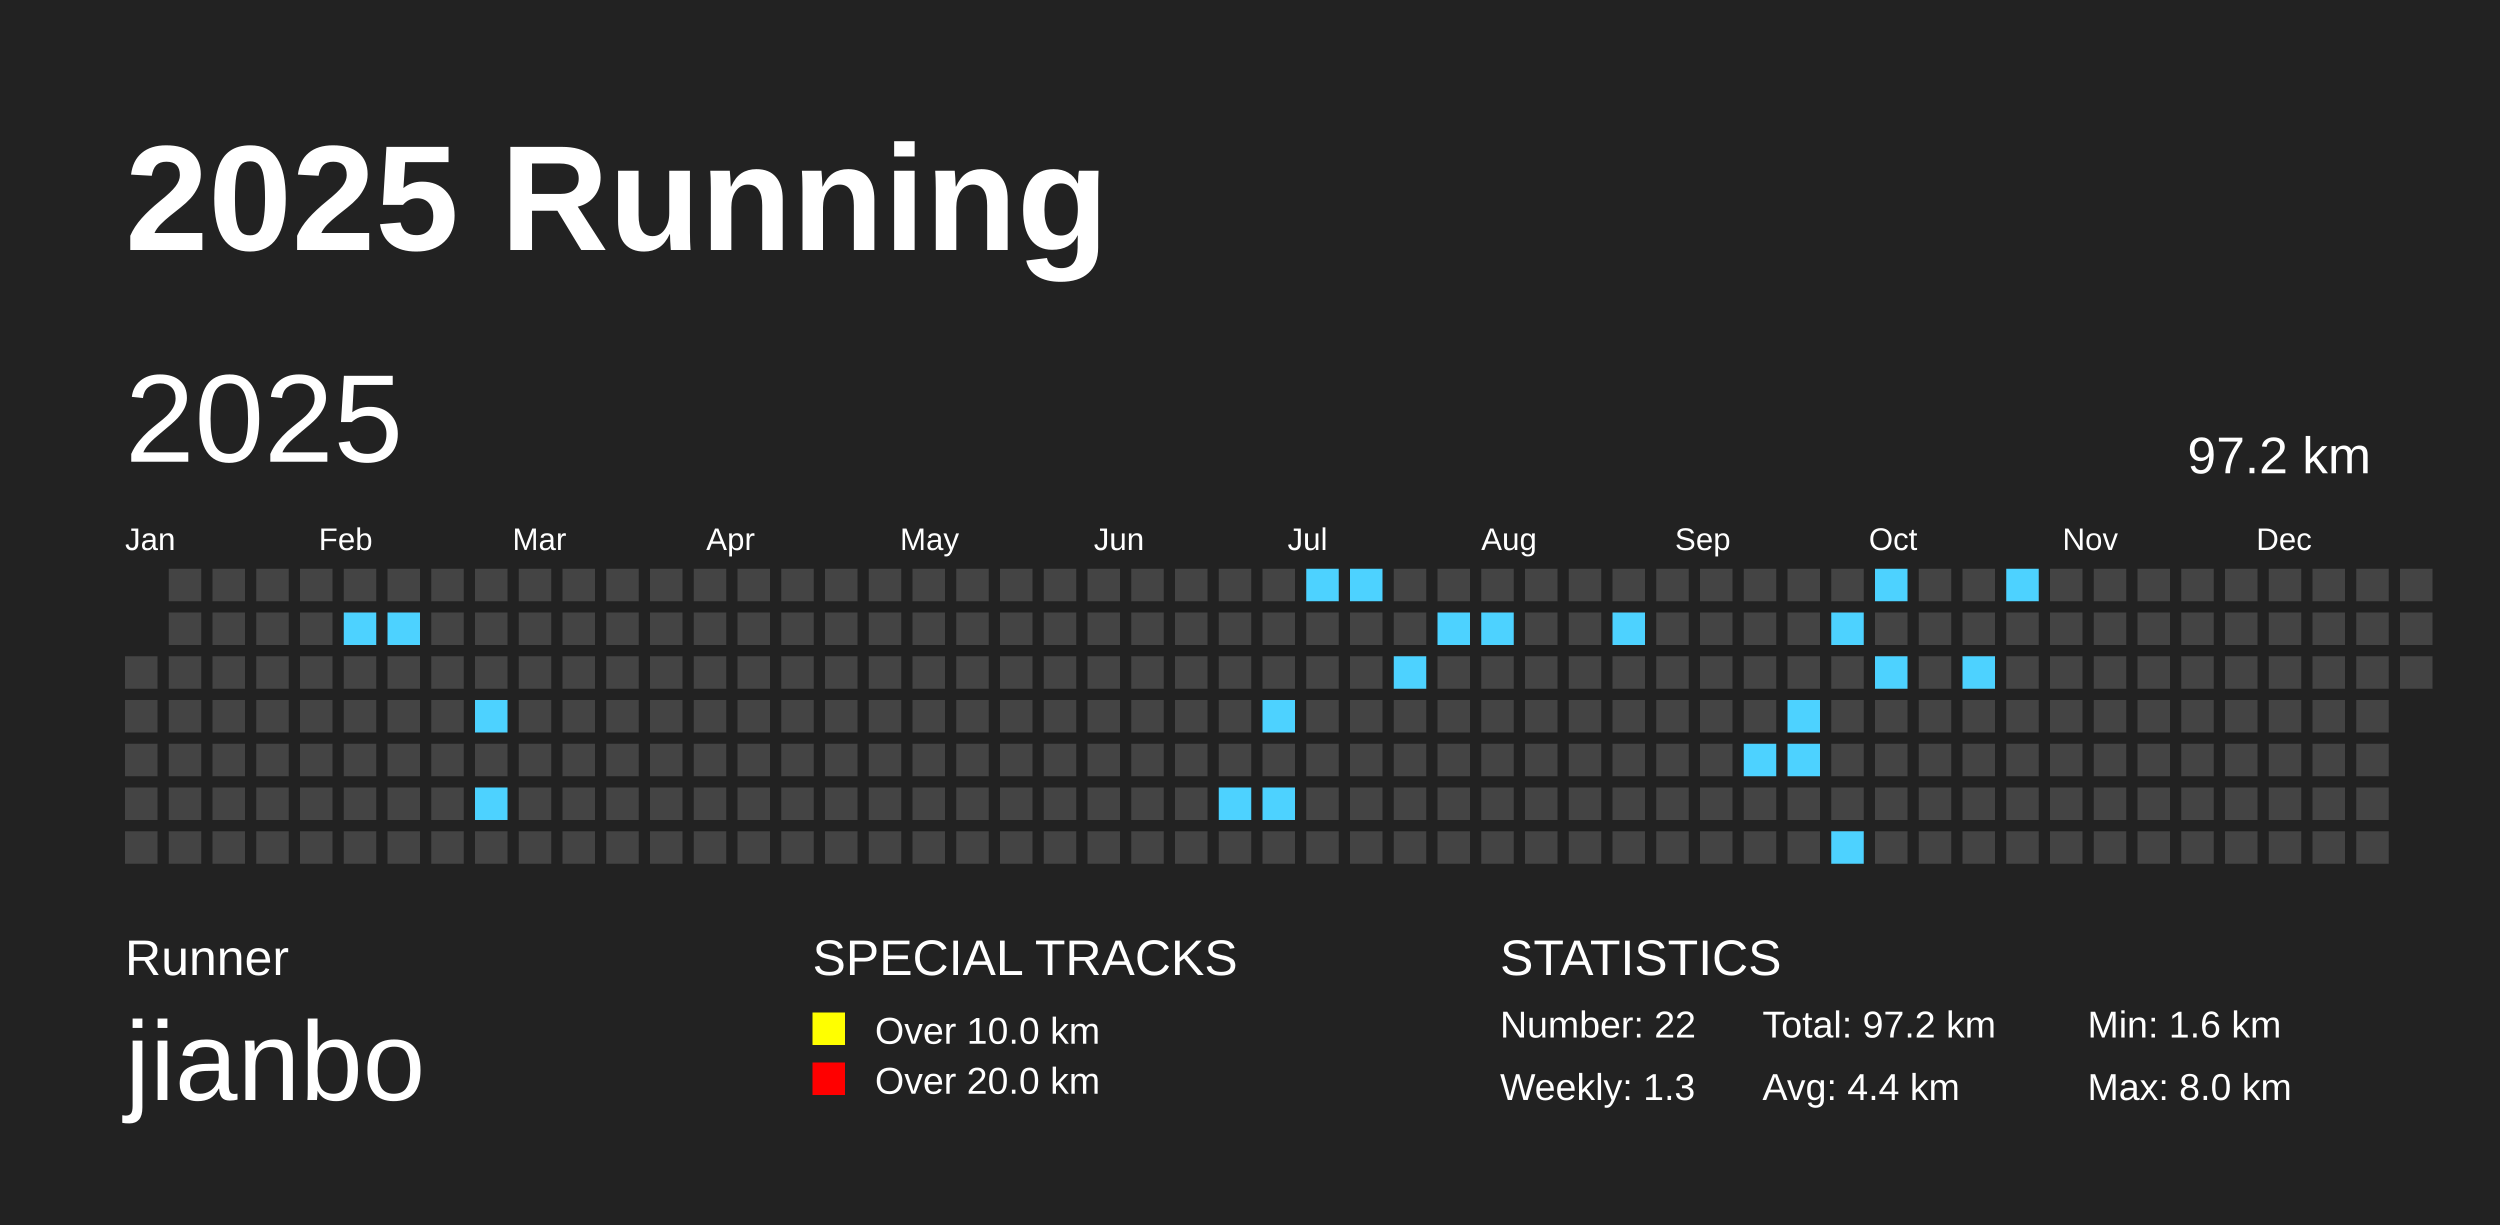
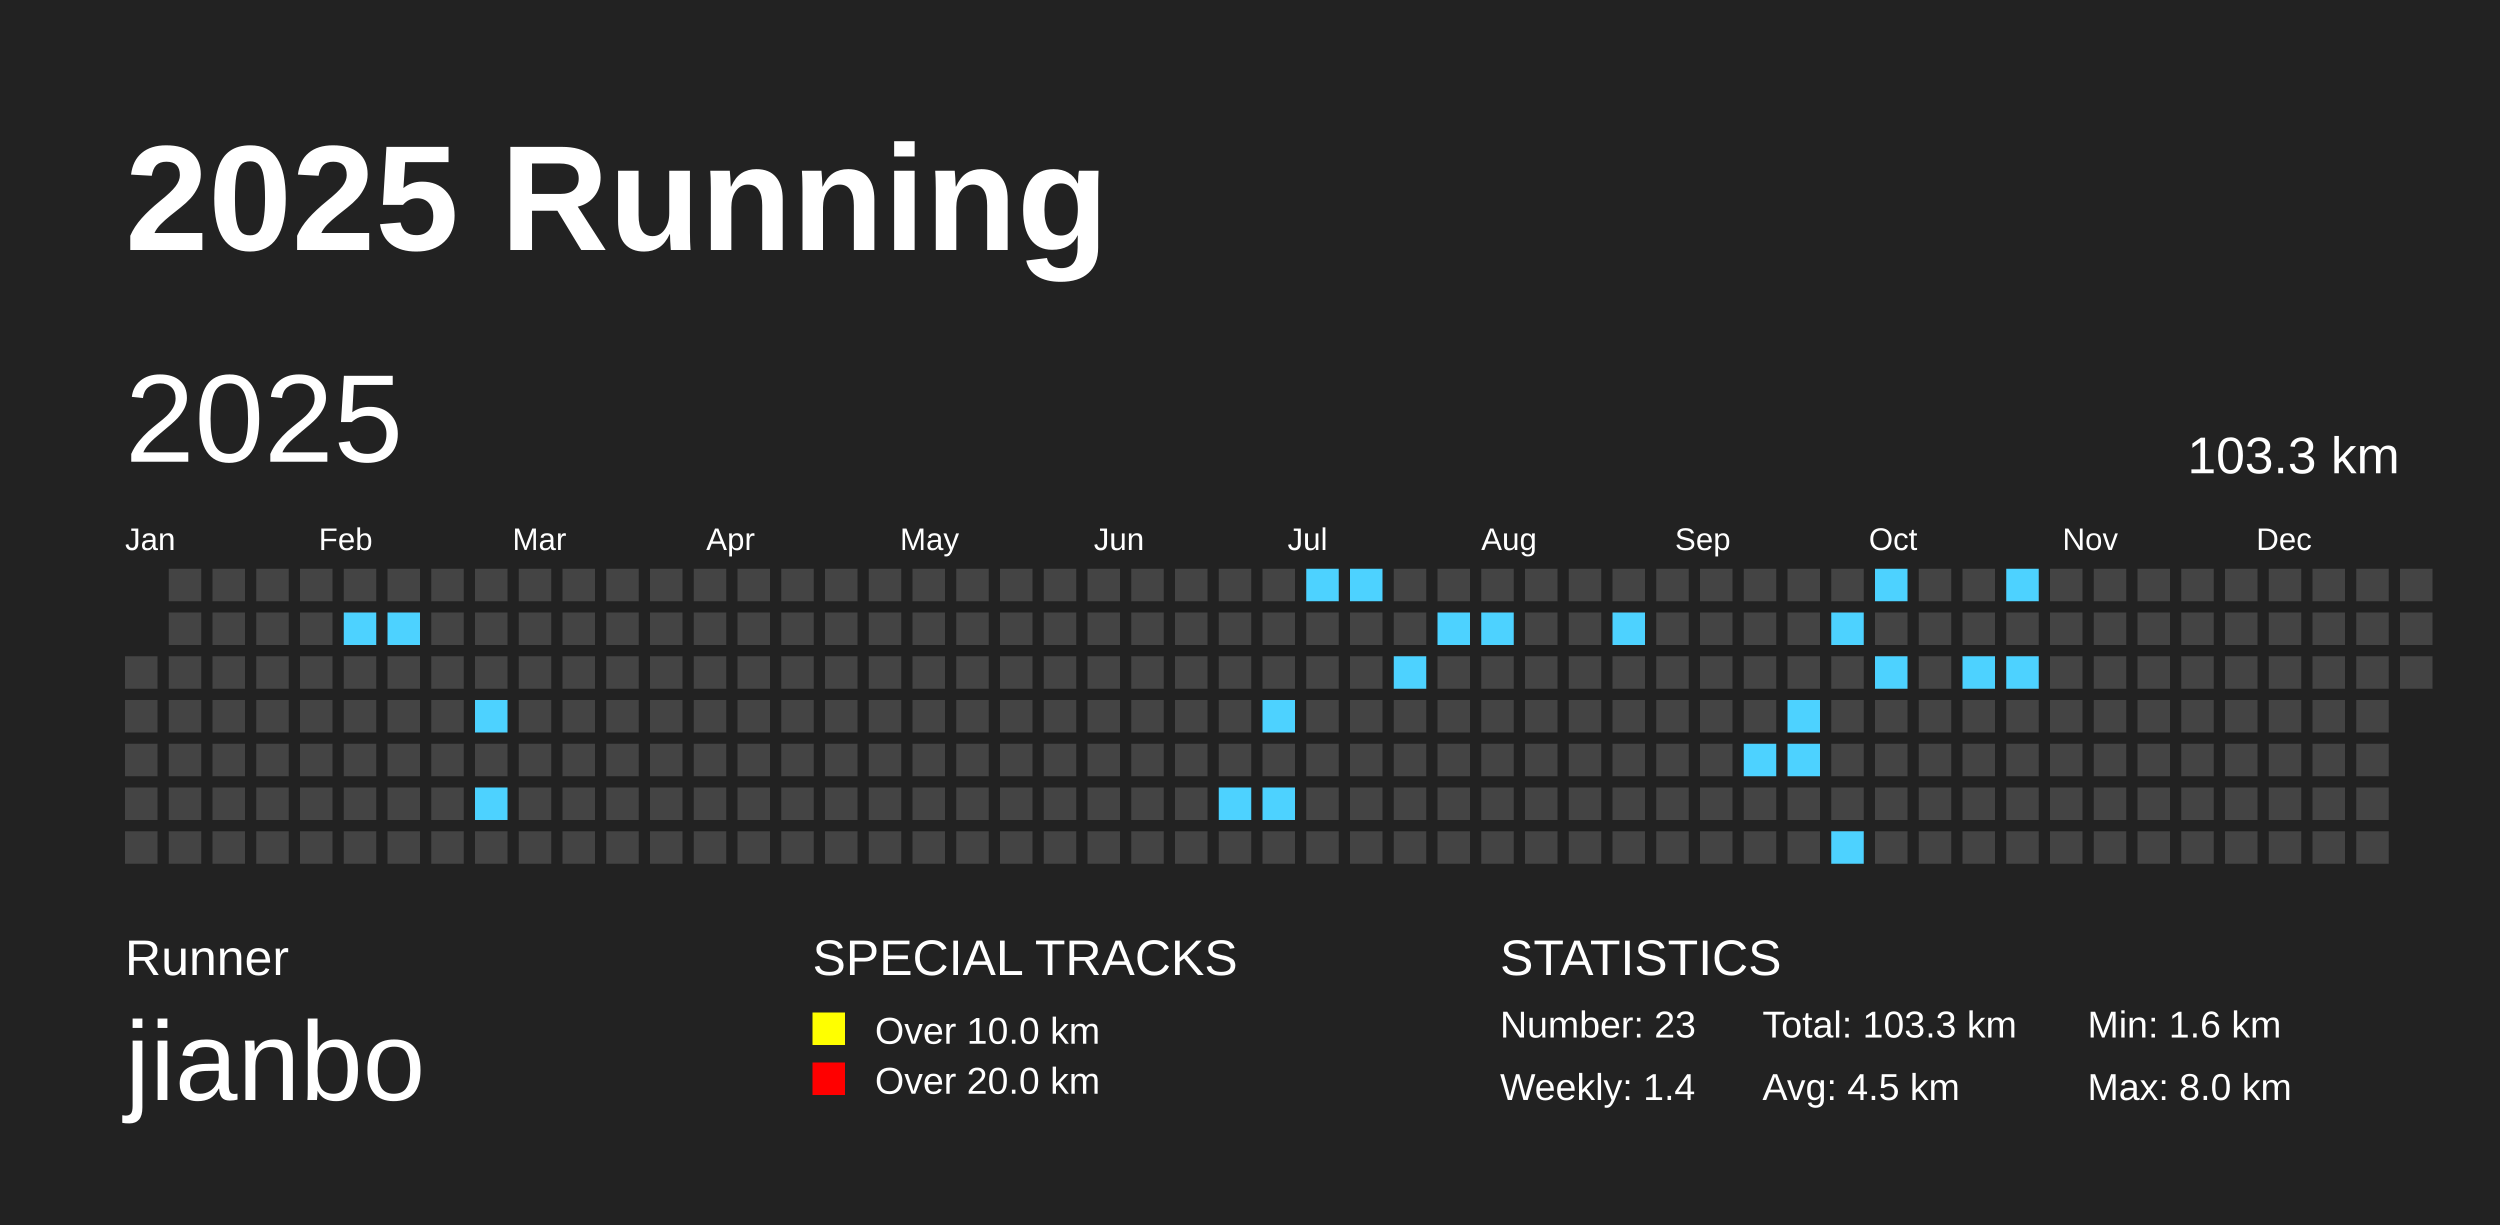
<svg xmlns="http://www.w3.org/2000/svg" baseProfile="full" height="98mm" version="1.1" viewBox="0,0,200,98" width="200mm">
  <defs />
  <rect fill="#222222" height="98" width="200" x="0" y="0" />
  <text fill="#FFFFFF" style="font-size:12px; font-family:Arial; font-weight:bold;" x="10" y="20">2025 Running</text>
  <text fill="#FFFFFF" style="font-size:4px; font-family:Arial" x="10" y="78">Runner</text>
  <text fill="#FFFFFF" style="font-size:9px; font-family:Arial" x="10" y="88">jianbo</text>
  <text fill="#FFFFFF" style="font-size:4px; font-family:Arial" x="65" y="78">SPECIAL TRACKS</text>
  <rect fill="yellow" height="2.6" width="2.6" x="65" y="81" />
  <text fill="#FFFFFF" style="font-size:3px; font-family:Arial" x="70" y="83.5">Over 10.0 km</text>
  <rect fill="red" height="2.6" width="2.6" x="65" y="85" />
  <text fill="#FFFFFF" style="font-size:3px; font-family:Arial" x="70" y="87.5">Over 20.0 km</text>
  <text fill="#FFFFFF" style="font-size:4px; font-family:Arial" x="120" y="78">STATISTICS</text>
-   <text fill="#FFFFFF" style="font-size:3px; font-family:Arial" x="120" y="83">Number: 22</text>
-   <text fill="#FFFFFF" style="font-size:3px; font-family:Arial" x="120" y="88">Weekly: 1.3</text>
-   <text fill="#FFFFFF" style="font-size:3px; font-family:Arial" x="141" y="83">Total: 97.2 km</text>
-   <text fill="#FFFFFF" style="font-size:3px; font-family:Arial" x="141" y="88">Avg: 4.4 km</text>
+   <text fill="#FFFFFF" style="font-size:3px; font-family:Arial" x="120" y="83">Number: 23</text>
+   <text fill="#FFFFFF" style="font-size:3px; font-family:Arial" x="120" y="88">Weekly: 1.4</text>
+   <text fill="#FFFFFF" style="font-size:3px; font-family:Arial" x="141" y="83">Total: 103.3 km</text>
+   <text fill="#FFFFFF" style="font-size:3px; font-family:Arial" x="141" y="88">Avg: 4.5 km</text>
  <text fill="#FFFFFF" style="font-size:3px; font-family:Arial" x="167" y="83">Min: 1.6 km</text>
  <text fill="#FFFFFF" style="font-size:3px; font-family:Arial" x="167" y="88">Max: 8.0 km</text>
  <text dominant-baseline="hanging" fill="#FFFFFF" style="font-size:10.0px; font-family:Arial;" x="10" y="30">2025</text>
-   <text dominant-baseline="hanging" fill="#FFFFFF" style="font-size:4.125px; font-family:Arial;" x="175" y="35">97.2 km</text>
+   <text dominant-baseline="hanging" fill="#FFFFFF" style="font-size:4.125px; font-family:Arial;" x="175" y="35">103.3 km</text>
  <text fill="#FFFFFF" style="font-size:2.5px; font-family:Arial" x="10.0" y="44">Jan</text>
  <text fill="#FFFFFF" style="font-size:2.5px; font-family:Arial" x="25.5" y="44">Feb</text>
  <text fill="#FFFFFF" style="font-size:2.5px; font-family:Arial" x="41.0" y="44">Mar</text>
  <text fill="#FFFFFF" style="font-size:2.5px; font-family:Arial" x="56.5" y="44">Apr</text>
  <text fill="#FFFFFF" style="font-size:2.5px; font-family:Arial" x="72.0" y="44">May</text>
  <text fill="#FFFFFF" style="font-size:2.5px; font-family:Arial" x="87.5" y="44">Jun</text>
  <text fill="#FFFFFF" style="font-size:2.5px; font-family:Arial" x="103.0" y="44">Jul</text>
  <text fill="#FFFFFF" style="font-size:2.5px; font-family:Arial" x="118.5" y="44">Aug</text>
  <text fill="#FFFFFF" style="font-size:2.5px; font-family:Arial" x="134.0" y="44">Sep</text>
  <text fill="#FFFFFF" style="font-size:2.5px; font-family:Arial" x="149.5" y="44">Oct</text>
  <text fill="#FFFFFF" style="font-size:2.5px; font-family:Arial" x="165.0" y="44">Nov</text>
  <text fill="#FFFFFF" style="font-size:2.5px; font-family:Arial" x="180.5" y="44">Dec</text>
  <rect fill="#444444" height="2.6" width="2.6" x="10.0" y="52.5" />
  <rect fill="#444444" height="2.6" width="2.6" x="10.0" y="56.0" />
  <rect fill="#444444" height="2.6" width="2.6" x="10.0" y="59.5" />
  <rect fill="#444444" height="2.6" width="2.6" x="10.0" y="63.0" />
  <rect fill="#444444" height="2.6" width="2.6" x="10.0" y="66.5" />
  <rect fill="#444444" height="2.6" width="2.6" x="13.5" y="45.5" />
  <rect fill="#444444" height="2.6" width="2.6" x="13.5" y="49.0" />
  <rect fill="#444444" height="2.6" width="2.6" x="13.5" y="52.5" />
  <rect fill="#444444" height="2.6" width="2.6" x="13.5" y="56.0" />
  <rect fill="#444444" height="2.6" width="2.6" x="13.5" y="59.5" />
  <rect fill="#444444" height="2.6" width="2.6" x="13.5" y="63.0" />
  <rect fill="#444444" height="2.6" width="2.6" x="13.5" y="66.5" />
  <rect fill="#444444" height="2.6" width="2.6" x="17.0" y="45.5" />
  <rect fill="#444444" height="2.6" width="2.6" x="17.0" y="49.0" />
  <rect fill="#444444" height="2.6" width="2.6" x="17.0" y="52.5" />
  <rect fill="#444444" height="2.6" width="2.6" x="17.0" y="56.0" />
  <rect fill="#444444" height="2.6" width="2.6" x="17.0" y="59.5" />
  <rect fill="#444444" height="2.6" width="2.6" x="17.0" y="63.0" />
  <rect fill="#444444" height="2.6" width="2.6" x="17.0" y="66.5" />
  <rect fill="#444444" height="2.6" width="2.6" x="20.5" y="45.5" />
  <rect fill="#444444" height="2.6" width="2.6" x="20.5" y="49.0" />
  <rect fill="#444444" height="2.6" width="2.6" x="20.5" y="52.5" />
  <rect fill="#444444" height="2.6" width="2.6" x="20.5" y="56.0" />
  <rect fill="#444444" height="2.6" width="2.6" x="20.5" y="59.5" />
  <rect fill="#444444" height="2.6" width="2.6" x="20.5" y="63.0" />
  <rect fill="#444444" height="2.6" width="2.6" x="20.5" y="66.5" />
  <rect fill="#444444" height="2.6" width="2.6" x="24.0" y="45.5" />
  <rect fill="#444444" height="2.6" width="2.6" x="24.0" y="49.0" />
  <rect fill="#444444" height="2.6" width="2.6" x="24.0" y="52.5" />
  <rect fill="#444444" height="2.6" width="2.6" x="24.0" y="56.0" />
  <rect fill="#444444" height="2.6" width="2.6" x="24.0" y="59.5" />
  <rect fill="#444444" height="2.6" width="2.6" x="24.0" y="63.0" />
  <rect fill="#444444" height="2.6" width="2.6" x="24.0" y="66.5" />
  <rect fill="#444444" height="2.6" width="2.6" x="27.5" y="45.5" />
  <rect fill="#4DD2FF" height="2.6" width="2.6" x="27.5" y="49.0" />
  <rect fill="#444444" height="2.6" width="2.6" x="27.5" y="52.5" />
  <rect fill="#444444" height="2.6" width="2.6" x="27.5" y="56.0" />
  <rect fill="#444444" height="2.6" width="2.6" x="27.5" y="59.5" />
  <rect fill="#444444" height="2.6" width="2.6" x="27.5" y="63.0" />
  <rect fill="#444444" height="2.6" width="2.6" x="27.5" y="66.5" />
  <rect fill="#444444" height="2.6" width="2.6" x="31.0" y="45.5" />
  <rect fill="#4DD2FF" height="2.6" width="2.6" x="31.0" y="49.0" />
  <rect fill="#444444" height="2.6" width="2.6" x="31.0" y="52.5" />
  <rect fill="#444444" height="2.6" width="2.6" x="31.0" y="56.0" />
  <rect fill="#444444" height="2.6" width="2.6" x="31.0" y="59.5" />
  <rect fill="#444444" height="2.6" width="2.6" x="31.0" y="63.0" />
  <rect fill="#444444" height="2.6" width="2.6" x="31.0" y="66.5" />
  <rect fill="#444444" height="2.6" width="2.6" x="34.5" y="45.5" />
  <rect fill="#444444" height="2.6" width="2.6" x="34.5" y="49.0" />
  <rect fill="#444444" height="2.6" width="2.6" x="34.5" y="52.5" />
  <rect fill="#444444" height="2.6" width="2.6" x="34.5" y="56.0" />
  <rect fill="#444444" height="2.6" width="2.6" x="34.5" y="59.5" />
  <rect fill="#444444" height="2.6" width="2.6" x="34.5" y="63.0" />
  <rect fill="#444444" height="2.6" width="2.6" x="34.5" y="66.5" />
  <rect fill="#444444" height="2.6" width="2.6" x="38.0" y="45.5" />
  <rect fill="#444444" height="2.6" width="2.6" x="38.0" y="49.0" />
  <rect fill="#444444" height="2.6" width="2.6" x="38.0" y="52.5" />
  <rect fill="#4DD2FF" height="2.6" width="2.6" x="38.0" y="56.0" />
  <rect fill="#444444" height="2.6" width="2.6" x="38.0" y="59.5" />
  <rect fill="#4DD2FF" height="2.6" width="2.6" x="38.0" y="63.0" />
  <rect fill="#444444" height="2.6" width="2.6" x="38.0" y="66.5" />
  <rect fill="#444444" height="2.6" width="2.6" x="41.5" y="45.5" />
  <rect fill="#444444" height="2.6" width="2.6" x="41.5" y="49.0" />
  <rect fill="#444444" height="2.6" width="2.6" x="41.5" y="52.5" />
  <rect fill="#444444" height="2.6" width="2.6" x="41.5" y="56.0" />
  <rect fill="#444444" height="2.6" width="2.6" x="41.5" y="59.5" />
  <rect fill="#444444" height="2.6" width="2.6" x="41.5" y="63.0" />
  <rect fill="#444444" height="2.6" width="2.6" x="41.5" y="66.5" />
  <rect fill="#444444" height="2.6" width="2.6" x="45.0" y="45.5" />
  <rect fill="#444444" height="2.6" width="2.6" x="45.0" y="49.0" />
  <rect fill="#444444" height="2.6" width="2.6" x="45.0" y="52.5" />
  <rect fill="#444444" height="2.6" width="2.6" x="45.0" y="56.0" />
  <rect fill="#444444" height="2.6" width="2.6" x="45.0" y="59.5" />
  <rect fill="#444444" height="2.6" width="2.6" x="45.0" y="63.0" />
  <rect fill="#444444" height="2.6" width="2.6" x="45.0" y="66.5" />
  <rect fill="#444444" height="2.6" width="2.6" x="48.5" y="45.5" />
  <rect fill="#444444" height="2.6" width="2.6" x="48.5" y="49.0" />
  <rect fill="#444444" height="2.6" width="2.6" x="48.5" y="52.5" />
  <rect fill="#444444" height="2.6" width="2.6" x="48.5" y="56.0" />
  <rect fill="#444444" height="2.6" width="2.6" x="48.5" y="59.5" />
  <rect fill="#444444" height="2.6" width="2.6" x="48.5" y="63.0" />
  <rect fill="#444444" height="2.6" width="2.6" x="48.5" y="66.5" />
  <rect fill="#444444" height="2.6" width="2.6" x="52.0" y="45.5" />
  <rect fill="#444444" height="2.6" width="2.6" x="52.0" y="49.0" />
  <rect fill="#444444" height="2.6" width="2.6" x="52.0" y="52.5" />
  <rect fill="#444444" height="2.6" width="2.6" x="52.0" y="56.0" />
  <rect fill="#444444" height="2.6" width="2.6" x="52.0" y="59.5" />
  <rect fill="#444444" height="2.6" width="2.6" x="52.0" y="63.0" />
  <rect fill="#444444" height="2.6" width="2.6" x="52.0" y="66.5" />
  <rect fill="#444444" height="2.6" width="2.6" x="55.5" y="45.5" />
  <rect fill="#444444" height="2.6" width="2.6" x="55.5" y="49.0" />
  <rect fill="#444444" height="2.6" width="2.6" x="55.5" y="52.5" />
  <rect fill="#444444" height="2.6" width="2.6" x="55.5" y="56.0" />
  <rect fill="#444444" height="2.6" width="2.6" x="55.5" y="59.5" />
  <rect fill="#444444" height="2.6" width="2.6" x="55.5" y="63.0" />
  <rect fill="#444444" height="2.6" width="2.6" x="55.5" y="66.5" />
  <rect fill="#444444" height="2.6" width="2.6" x="59.0" y="45.5" />
  <rect fill="#444444" height="2.6" width="2.6" x="59.0" y="49.0" />
  <rect fill="#444444" height="2.6" width="2.6" x="59.0" y="52.5" />
  <rect fill="#444444" height="2.6" width="2.6" x="59.0" y="56.0" />
  <rect fill="#444444" height="2.6" width="2.6" x="59.0" y="59.5" />
  <rect fill="#444444" height="2.6" width="2.6" x="59.0" y="63.0" />
  <rect fill="#444444" height="2.6" width="2.6" x="59.0" y="66.5" />
  <rect fill="#444444" height="2.6" width="2.6" x="62.5" y="45.5" />
  <rect fill="#444444" height="2.6" width="2.6" x="62.5" y="49.0" />
  <rect fill="#444444" height="2.6" width="2.6" x="62.5" y="52.5" />
  <rect fill="#444444" height="2.6" width="2.6" x="62.5" y="56.0" />
  <rect fill="#444444" height="2.6" width="2.6" x="62.5" y="59.5" />
  <rect fill="#444444" height="2.6" width="2.6" x="62.5" y="63.0" />
  <rect fill="#444444" height="2.6" width="2.6" x="62.5" y="66.5" />
  <rect fill="#444444" height="2.6" width="2.6" x="66.0" y="45.5" />
  <rect fill="#444444" height="2.6" width="2.6" x="66.0" y="49.0" />
  <rect fill="#444444" height="2.6" width="2.6" x="66.0" y="52.5" />
  <rect fill="#444444" height="2.6" width="2.6" x="66.0" y="56.0" />
  <rect fill="#444444" height="2.6" width="2.6" x="66.0" y="59.5" />
  <rect fill="#444444" height="2.6" width="2.6" x="66.0" y="63.0" />
  <rect fill="#444444" height="2.6" width="2.6" x="66.0" y="66.5" />
  <rect fill="#444444" height="2.6" width="2.6" x="69.5" y="45.5" />
  <rect fill="#444444" height="2.6" width="2.6" x="69.5" y="49.0" />
  <rect fill="#444444" height="2.6" width="2.6" x="69.5" y="52.5" />
  <rect fill="#444444" height="2.6" width="2.6" x="69.5" y="56.0" />
  <rect fill="#444444" height="2.6" width="2.6" x="69.5" y="59.5" />
  <rect fill="#444444" height="2.6" width="2.6" x="69.5" y="63.0" />
  <rect fill="#444444" height="2.6" width="2.6" x="69.5" y="66.5" />
  <rect fill="#444444" height="2.6" width="2.6" x="73.0" y="45.5" />
  <rect fill="#444444" height="2.6" width="2.6" x="73.0" y="49.0" />
  <rect fill="#444444" height="2.6" width="2.6" x="73.0" y="52.5" />
  <rect fill="#444444" height="2.6" width="2.6" x="73.0" y="56.0" />
  <rect fill="#444444" height="2.6" width="2.6" x="73.0" y="59.5" />
  <rect fill="#444444" height="2.6" width="2.6" x="73.0" y="63.0" />
  <rect fill="#444444" height="2.6" width="2.6" x="73.0" y="66.5" />
  <rect fill="#444444" height="2.6" width="2.6" x="76.5" y="45.5" />
  <rect fill="#444444" height="2.6" width="2.6" x="76.5" y="49.0" />
  <rect fill="#444444" height="2.6" width="2.6" x="76.5" y="52.5" />
  <rect fill="#444444" height="2.6" width="2.6" x="76.5" y="56.0" />
  <rect fill="#444444" height="2.6" width="2.6" x="76.5" y="59.5" />
  <rect fill="#444444" height="2.6" width="2.6" x="76.5" y="63.0" />
  <rect fill="#444444" height="2.6" width="2.6" x="76.5" y="66.5" />
  <rect fill="#444444" height="2.6" width="2.6" x="80.0" y="45.5" />
  <rect fill="#444444" height="2.6" width="2.6" x="80.0" y="49.0" />
  <rect fill="#444444" height="2.6" width="2.6" x="80.0" y="52.5" />
  <rect fill="#444444" height="2.6" width="2.6" x="80.0" y="56.0" />
  <rect fill="#444444" height="2.6" width="2.6" x="80.0" y="59.5" />
  <rect fill="#444444" height="2.6" width="2.6" x="80.0" y="63.0" />
  <rect fill="#444444" height="2.6" width="2.6" x="80.0" y="66.5" />
  <rect fill="#444444" height="2.6" width="2.6" x="83.5" y="45.5" />
  <rect fill="#444444" height="2.6" width="2.6" x="83.5" y="49.0" />
  <rect fill="#444444" height="2.6" width="2.6" x="83.5" y="52.5" />
  <rect fill="#444444" height="2.6" width="2.6" x="83.5" y="56.0" />
  <rect fill="#444444" height="2.6" width="2.6" x="83.5" y="59.5" />
  <rect fill="#444444" height="2.6" width="2.6" x="83.5" y="63.0" />
  <rect fill="#444444" height="2.6" width="2.6" x="83.5" y="66.5" />
  <rect fill="#444444" height="2.6" width="2.6" x="87.0" y="45.5" />
  <rect fill="#444444" height="2.6" width="2.6" x="87.0" y="49.0" />
  <rect fill="#444444" height="2.6" width="2.6" x="87.0" y="52.5" />
  <rect fill="#444444" height="2.6" width="2.6" x="87.0" y="56.0" />
  <rect fill="#444444" height="2.6" width="2.6" x="87.0" y="59.5" />
  <rect fill="#444444" height="2.6" width="2.6" x="87.0" y="63.0" />
  <rect fill="#444444" height="2.6" width="2.6" x="87.0" y="66.5" />
  <rect fill="#444444" height="2.6" width="2.6" x="90.5" y="45.5" />
  <rect fill="#444444" height="2.6" width="2.6" x="90.5" y="49.0" />
  <rect fill="#444444" height="2.6" width="2.6" x="90.5" y="52.5" />
  <rect fill="#444444" height="2.6" width="2.6" x="90.5" y="56.0" />
  <rect fill="#444444" height="2.6" width="2.6" x="90.5" y="59.5" />
  <rect fill="#444444" height="2.6" width="2.6" x="90.5" y="63.0" />
  <rect fill="#444444" height="2.6" width="2.6" x="90.5" y="66.5" />
  <rect fill="#444444" height="2.6" width="2.6" x="94.0" y="45.5" />
  <rect fill="#444444" height="2.6" width="2.6" x="94.0" y="49.0" />
  <rect fill="#444444" height="2.6" width="2.6" x="94.0" y="52.5" />
  <rect fill="#444444" height="2.6" width="2.6" x="94.0" y="56.0" />
  <rect fill="#444444" height="2.6" width="2.6" x="94.0" y="59.5" />
  <rect fill="#444444" height="2.6" width="2.6" x="94.0" y="63.0" />
  <rect fill="#444444" height="2.6" width="2.6" x="94.0" y="66.5" />
  <rect fill="#444444" height="2.6" width="2.6" x="97.5" y="45.5" />
  <rect fill="#444444" height="2.6" width="2.6" x="97.5" y="49.0" />
  <rect fill="#444444" height="2.6" width="2.6" x="97.5" y="52.5" />
  <rect fill="#444444" height="2.6" width="2.6" x="97.5" y="56.0" />
  <rect fill="#444444" height="2.6" width="2.6" x="97.5" y="59.5" />
  <rect fill="#4DD2FF" height="2.6" width="2.6" x="97.5" y="63.0" />
  <rect fill="#444444" height="2.6" width="2.6" x="97.5" y="66.5" />
  <rect fill="#444444" height="2.6" width="2.6" x="101.0" y="45.5" />
  <rect fill="#444444" height="2.6" width="2.6" x="101.0" y="49.0" />
  <rect fill="#444444" height="2.6" width="2.6" x="101.0" y="52.5" />
  <rect fill="#4DD2FF" height="2.6" width="2.6" x="101.0" y="56.0" />
  <rect fill="#444444" height="2.6" width="2.6" x="101.0" y="59.5" />
  <rect fill="#4DD2FF" height="2.6" width="2.6" x="101.0" y="63.0" />
  <rect fill="#444444" height="2.6" width="2.6" x="101.0" y="66.5" />
  <rect fill="#4DD2FF" height="2.6" width="2.6" x="104.5" y="45.5" />
  <rect fill="#444444" height="2.6" width="2.6" x="104.5" y="49.0" />
  <rect fill="#444444" height="2.6" width="2.6" x="104.5" y="52.5" />
  <rect fill="#444444" height="2.6" width="2.6" x="104.5" y="56.0" />
  <rect fill="#444444" height="2.6" width="2.6" x="104.5" y="59.5" />
  <rect fill="#444444" height="2.6" width="2.6" x="104.5" y="63.0" />
  <rect fill="#444444" height="2.6" width="2.6" x="104.5" y="66.5" />
  <rect fill="#4DD2FF" height="2.6" width="2.6" x="108.0" y="45.5" />
  <rect fill="#444444" height="2.6" width="2.6" x="108.0" y="49.0" />
  <rect fill="#444444" height="2.6" width="2.6" x="108.0" y="52.5" />
  <rect fill="#444444" height="2.6" width="2.6" x="108.0" y="56.0" />
  <rect fill="#444444" height="2.6" width="2.6" x="108.0" y="59.5" />
  <rect fill="#444444" height="2.6" width="2.6" x="108.0" y="63.0" />
  <rect fill="#444444" height="2.6" width="2.6" x="108.0" y="66.5" />
  <rect fill="#444444" height="2.6" width="2.6" x="111.5" y="45.5" />
  <rect fill="#444444" height="2.6" width="2.6" x="111.5" y="49.0" />
  <rect fill="#4DD2FF" height="2.6" width="2.6" x="111.5" y="52.5" />
  <rect fill="#444444" height="2.6" width="2.6" x="111.5" y="56.0" />
  <rect fill="#444444" height="2.6" width="2.6" x="111.5" y="59.5" />
  <rect fill="#444444" height="2.6" width="2.6" x="111.5" y="63.0" />
  <rect fill="#444444" height="2.6" width="2.6" x="111.5" y="66.5" />
  <rect fill="#444444" height="2.6" width="2.6" x="115.0" y="45.5" />
  <rect fill="#4DD2FF" height="2.6" width="2.6" x="115.0" y="49.0" />
  <rect fill="#444444" height="2.6" width="2.6" x="115.0" y="52.5" />
  <rect fill="#444444" height="2.6" width="2.6" x="115.0" y="56.0" />
  <rect fill="#444444" height="2.6" width="2.6" x="115.0" y="59.5" />
  <rect fill="#444444" height="2.6" width="2.6" x="115.0" y="63.0" />
  <rect fill="#444444" height="2.6" width="2.6" x="115.0" y="66.5" />
  <rect fill="#444444" height="2.6" width="2.6" x="118.5" y="45.5" />
  <rect fill="#4DD2FF" height="2.6" width="2.6" x="118.5" y="49.0" />
  <rect fill="#444444" height="2.6" width="2.6" x="118.5" y="52.5" />
  <rect fill="#444444" height="2.6" width="2.6" x="118.5" y="56.0" />
  <rect fill="#444444" height="2.6" width="2.6" x="118.5" y="59.5" />
  <rect fill="#444444" height="2.6" width="2.6" x="118.5" y="63.0" />
  <rect fill="#444444" height="2.6" width="2.6" x="118.5" y="66.5" />
  <rect fill="#444444" height="2.6" width="2.6" x="122.0" y="45.5" />
  <rect fill="#444444" height="2.6" width="2.6" x="122.0" y="49.0" />
  <rect fill="#444444" height="2.6" width="2.6" x="122.0" y="52.5" />
  <rect fill="#444444" height="2.6" width="2.6" x="122.0" y="56.0" />
  <rect fill="#444444" height="2.6" width="2.6" x="122.0" y="59.5" />
  <rect fill="#444444" height="2.6" width="2.6" x="122.0" y="63.0" />
  <rect fill="#444444" height="2.6" width="2.6" x="122.0" y="66.5" />
  <rect fill="#444444" height="2.6" width="2.6" x="125.5" y="45.5" />
  <rect fill="#444444" height="2.6" width="2.6" x="125.5" y="49.0" />
  <rect fill="#444444" height="2.6" width="2.6" x="125.5" y="52.5" />
  <rect fill="#444444" height="2.6" width="2.6" x="125.5" y="56.0" />
  <rect fill="#444444" height="2.6" width="2.6" x="125.5" y="59.5" />
  <rect fill="#444444" height="2.6" width="2.6" x="125.5" y="63.0" />
  <rect fill="#444444" height="2.6" width="2.6" x="125.5" y="66.5" />
  <rect fill="#444444" height="2.6" width="2.6" x="129.0" y="45.5" />
  <rect fill="#4DD2FF" height="2.6" width="2.6" x="129.0" y="49.0" />
  <rect fill="#444444" height="2.6" width="2.6" x="129.0" y="52.5" />
  <rect fill="#444444" height="2.6" width="2.6" x="129.0" y="56.0" />
  <rect fill="#444444" height="2.6" width="2.6" x="129.0" y="59.5" />
  <rect fill="#444444" height="2.6" width="2.6" x="129.0" y="63.0" />
  <rect fill="#444444" height="2.6" width="2.6" x="129.0" y="66.5" />
  <rect fill="#444444" height="2.6" width="2.6" x="132.5" y="45.5" />
  <rect fill="#444444" height="2.6" width="2.6" x="132.5" y="49.0" />
  <rect fill="#444444" height="2.6" width="2.6" x="132.5" y="52.5" />
  <rect fill="#444444" height="2.6" width="2.6" x="132.5" y="56.0" />
  <rect fill="#444444" height="2.6" width="2.6" x="132.5" y="59.5" />
  <rect fill="#444444" height="2.6" width="2.6" x="132.5" y="63.0" />
  <rect fill="#444444" height="2.6" width="2.6" x="132.5" y="66.5" />
  <rect fill="#444444" height="2.6" width="2.6" x="136.0" y="45.5" />
  <rect fill="#444444" height="2.6" width="2.6" x="136.0" y="49.0" />
  <rect fill="#444444" height="2.6" width="2.6" x="136.0" y="52.5" />
  <rect fill="#444444" height="2.6" width="2.6" x="136.0" y="56.0" />
  <rect fill="#444444" height="2.6" width="2.6" x="136.0" y="59.5" />
  <rect fill="#444444" height="2.6" width="2.6" x="136.0" y="63.0" />
  <rect fill="#444444" height="2.6" width="2.6" x="136.0" y="66.5" />
  <rect fill="#444444" height="2.6" width="2.6" x="139.5" y="45.5" />
  <rect fill="#444444" height="2.6" width="2.6" x="139.5" y="49.0" />
  <rect fill="#444444" height="2.6" width="2.6" x="139.5" y="52.5" />
  <rect fill="#444444" height="2.6" width="2.6" x="139.5" y="56.0" />
  <rect fill="#4DD2FF" height="2.6" width="2.6" x="139.5" y="59.5" />
  <rect fill="#444444" height="2.6" width="2.6" x="139.5" y="63.0" />
  <rect fill="#444444" height="2.6" width="2.6" x="139.5" y="66.5" />
  <rect fill="#444444" height="2.6" width="2.6" x="143.0" y="45.5" />
  <rect fill="#444444" height="2.6" width="2.6" x="143.0" y="49.0" />
  <rect fill="#444444" height="2.6" width="2.6" x="143.0" y="52.5" />
  <rect fill="#4DD2FF" height="2.6" width="2.6" x="143.0" y="56.0" />
  <rect fill="#4DD2FF" height="2.6" width="2.6" x="143.0" y="59.5" />
  <rect fill="#444444" height="2.6" width="2.6" x="143.0" y="63.0" />
  <rect fill="#444444" height="2.6" width="2.6" x="143.0" y="66.5" />
  <rect fill="#444444" height="2.6" width="2.6" x="146.5" y="45.5" />
  <rect fill="#4DD2FF" height="2.6" width="2.6" x="146.5" y="49.0" />
  <rect fill="#444444" height="2.6" width="2.6" x="146.5" y="52.5" />
  <rect fill="#444444" height="2.6" width="2.6" x="146.5" y="56.0" />
  <rect fill="#444444" height="2.6" width="2.6" x="146.5" y="59.5" />
  <rect fill="#444444" height="2.6" width="2.6" x="146.5" y="63.0" />
  <rect fill="#4DD2FF" height="2.6" width="2.6" x="146.5" y="66.5" />
  <rect fill="#4DD2FF" height="2.6" width="2.6" x="150.0" y="45.5" />
  <rect fill="#444444" height="2.6" width="2.6" x="150.0" y="49.0" />
  <rect fill="#4DD2FF" height="2.6" width="2.6" x="150.0" y="52.5" />
  <rect fill="#444444" height="2.6" width="2.6" x="150.0" y="56.0" />
  <rect fill="#444444" height="2.6" width="2.6" x="150.0" y="59.5" />
  <rect fill="#444444" height="2.6" width="2.6" x="150.0" y="63.0" />
  <rect fill="#444444" height="2.6" width="2.6" x="150.0" y="66.5" />
  <rect fill="#444444" height="2.6" width="2.6" x="153.5" y="45.5" />
  <rect fill="#444444" height="2.6" width="2.6" x="153.5" y="49.0" />
  <rect fill="#444444" height="2.6" width="2.6" x="153.5" y="52.5" />
  <rect fill="#444444" height="2.6" width="2.6" x="153.5" y="56.0" />
  <rect fill="#444444" height="2.6" width="2.6" x="153.5" y="59.5" />
  <rect fill="#444444" height="2.6" width="2.6" x="153.5" y="63.0" />
  <rect fill="#444444" height="2.6" width="2.6" x="153.5" y="66.5" />
  <rect fill="#444444" height="2.6" width="2.6" x="157.0" y="45.5" />
  <rect fill="#444444" height="2.6" width="2.6" x="157.0" y="49.0" />
  <rect fill="#4DD2FF" height="2.6" width="2.6" x="157.0" y="52.5" />
  <rect fill="#444444" height="2.6" width="2.6" x="157.0" y="56.0" />
  <rect fill="#444444" height="2.6" width="2.6" x="157.0" y="59.5" />
  <rect fill="#444444" height="2.6" width="2.6" x="157.0" y="63.0" />
  <rect fill="#444444" height="2.6" width="2.6" x="157.0" y="66.5" />
  <rect fill="#4DD2FF" height="2.6" width="2.6" x="160.5" y="45.5" />
  <rect fill="#444444" height="2.6" width="2.6" x="160.5" y="49.0" />
-   <rect fill="#444444" height="2.6" width="2.6" x="160.5" y="52.5" />
+   <rect fill="#4DD2FF" height="2.6" width="2.6" x="160.5" y="52.5" />
  <rect fill="#444444" height="2.6" width="2.6" x="160.5" y="56.0" />
  <rect fill="#444444" height="2.6" width="2.6" x="160.5" y="59.5" />
  <rect fill="#444444" height="2.6" width="2.6" x="160.5" y="63.0" />
  <rect fill="#444444" height="2.6" width="2.6" x="160.5" y="66.5" />
  <rect fill="#444444" height="2.6" width="2.6" x="164.0" y="45.5" />
  <rect fill="#444444" height="2.6" width="2.6" x="164.0" y="49.0" />
  <rect fill="#444444" height="2.6" width="2.6" x="164.0" y="52.5" />
  <rect fill="#444444" height="2.6" width="2.6" x="164.0" y="56.0" />
  <rect fill="#444444" height="2.6" width="2.6" x="164.0" y="59.5" />
  <rect fill="#444444" height="2.6" width="2.6" x="164.0" y="63.0" />
  <rect fill="#444444" height="2.6" width="2.6" x="164.0" y="66.5" />
  <rect fill="#444444" height="2.6" width="2.6" x="167.5" y="45.5" />
  <rect fill="#444444" height="2.6" width="2.6" x="167.5" y="49.0" />
  <rect fill="#444444" height="2.6" width="2.6" x="167.5" y="52.5" />
  <rect fill="#444444" height="2.6" width="2.6" x="167.5" y="56.0" />
  <rect fill="#444444" height="2.6" width="2.6" x="167.5" y="59.5" />
  <rect fill="#444444" height="2.6" width="2.6" x="167.5" y="63.0" />
  <rect fill="#444444" height="2.6" width="2.6" x="167.5" y="66.5" />
  <rect fill="#444444" height="2.6" width="2.6" x="171.0" y="45.5" />
  <rect fill="#444444" height="2.6" width="2.6" x="171.0" y="49.0" />
  <rect fill="#444444" height="2.6" width="2.6" x="171.0" y="52.5" />
  <rect fill="#444444" height="2.6" width="2.6" x="171.0" y="56.0" />
  <rect fill="#444444" height="2.6" width="2.6" x="171.0" y="59.5" />
  <rect fill="#444444" height="2.6" width="2.6" x="171.0" y="63.0" />
  <rect fill="#444444" height="2.6" width="2.6" x="171.0" y="66.5" />
  <rect fill="#444444" height="2.6" width="2.6" x="174.5" y="45.5" />
  <rect fill="#444444" height="2.6" width="2.6" x="174.5" y="49.0" />
  <rect fill="#444444" height="2.6" width="2.6" x="174.5" y="52.5" />
  <rect fill="#444444" height="2.6" width="2.6" x="174.5" y="56.0" />
  <rect fill="#444444" height="2.6" width="2.6" x="174.5" y="59.5" />
  <rect fill="#444444" height="2.6" width="2.6" x="174.5" y="63.0" />
  <rect fill="#444444" height="2.6" width="2.6" x="174.5" y="66.5" />
  <rect fill="#444444" height="2.6" width="2.6" x="178.0" y="45.5" />
  <rect fill="#444444" height="2.6" width="2.6" x="178.0" y="49.0" />
  <rect fill="#444444" height="2.6" width="2.6" x="178.0" y="52.5" />
  <rect fill="#444444" height="2.6" width="2.6" x="178.0" y="56.0" />
  <rect fill="#444444" height="2.6" width="2.6" x="178.0" y="59.5" />
  <rect fill="#444444" height="2.6" width="2.6" x="178.0" y="63.0" />
  <rect fill="#444444" height="2.6" width="2.6" x="178.0" y="66.5" />
  <rect fill="#444444" height="2.6" width="2.6" x="181.5" y="45.5" />
  <rect fill="#444444" height="2.6" width="2.6" x="181.5" y="49.0" />
  <rect fill="#444444" height="2.6" width="2.6" x="181.5" y="52.5" />
  <rect fill="#444444" height="2.6" width="2.6" x="181.5" y="56.0" />
  <rect fill="#444444" height="2.6" width="2.6" x="181.5" y="59.5" />
  <rect fill="#444444" height="2.6" width="2.6" x="181.5" y="63.0" />
  <rect fill="#444444" height="2.6" width="2.6" x="181.5" y="66.5" />
  <rect fill="#444444" height="2.6" width="2.6" x="185.0" y="45.5" />
  <rect fill="#444444" height="2.6" width="2.6" x="185.0" y="49.0" />
  <rect fill="#444444" height="2.6" width="2.6" x="185.0" y="52.5" />
  <rect fill="#444444" height="2.6" width="2.6" x="185.0" y="56.0" />
  <rect fill="#444444" height="2.6" width="2.6" x="185.0" y="59.5" />
  <rect fill="#444444" height="2.6" width="2.6" x="185.0" y="63.0" />
  <rect fill="#444444" height="2.6" width="2.6" x="185.0" y="66.5" />
  <rect fill="#444444" height="2.6" width="2.6" x="188.5" y="45.5" />
  <rect fill="#444444" height="2.6" width="2.6" x="188.5" y="49.0" />
  <rect fill="#444444" height="2.6" width="2.6" x="188.5" y="52.5" />
  <rect fill="#444444" height="2.6" width="2.6" x="188.5" y="56.0" />
  <rect fill="#444444" height="2.6" width="2.6" x="188.5" y="59.5" />
  <rect fill="#444444" height="2.6" width="2.6" x="188.5" y="63.0" />
  <rect fill="#444444" height="2.6" width="2.6" x="188.5" y="66.5" />
  <rect fill="#444444" height="2.6" width="2.6" x="192.0" y="45.5" />
  <rect fill="#444444" height="2.6" width="2.6" x="192.0" y="49.0" />
  <rect fill="#444444" height="2.6" width="2.6" x="192.0" y="52.5" />
</svg>
